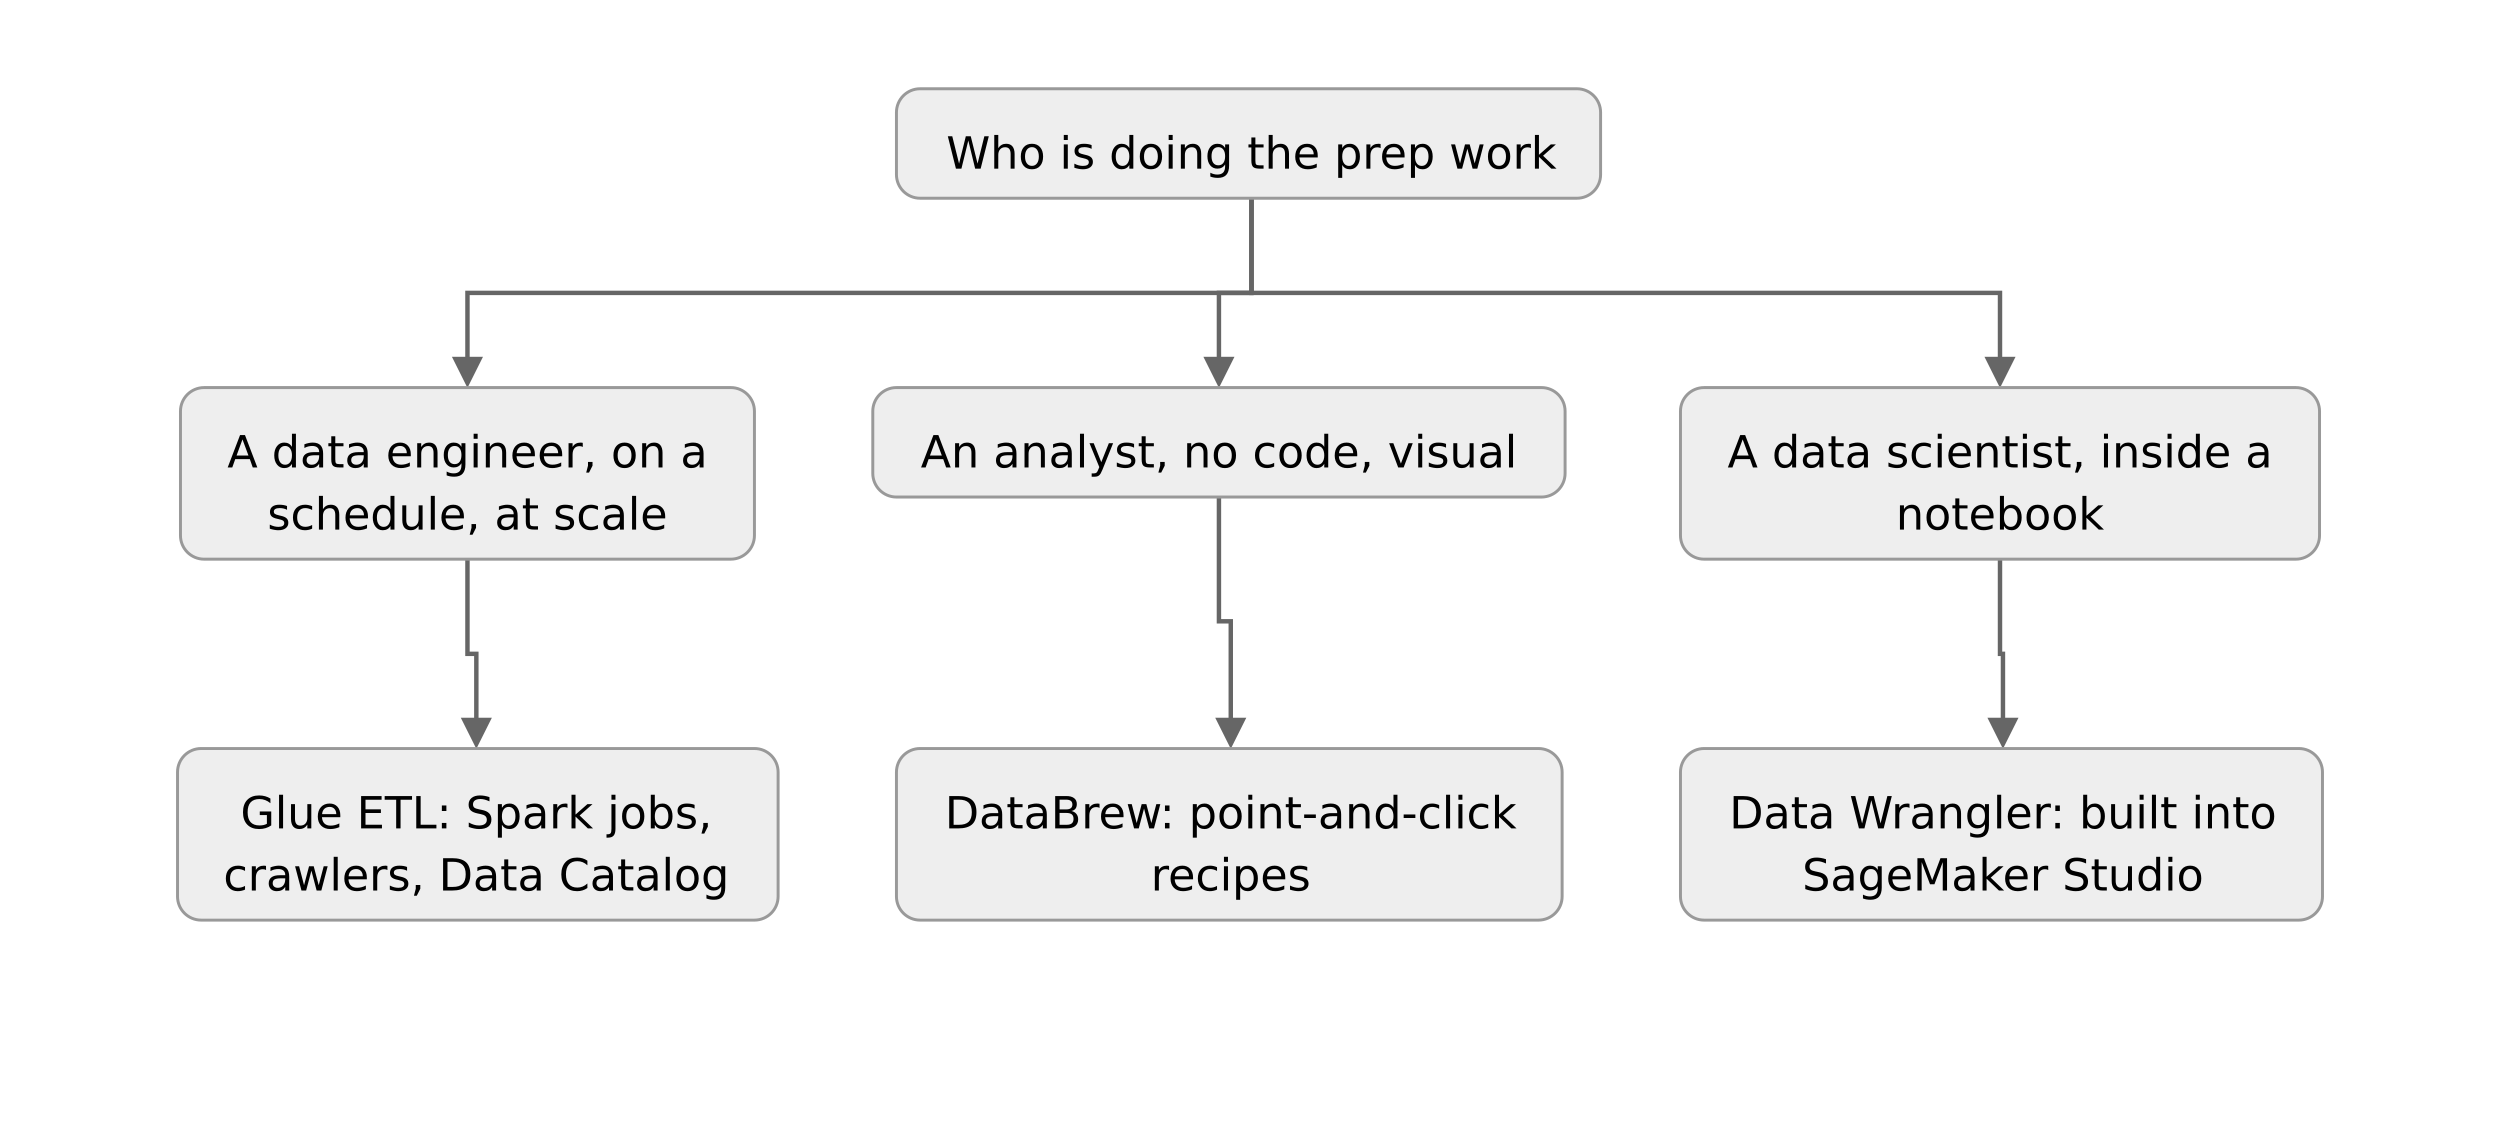
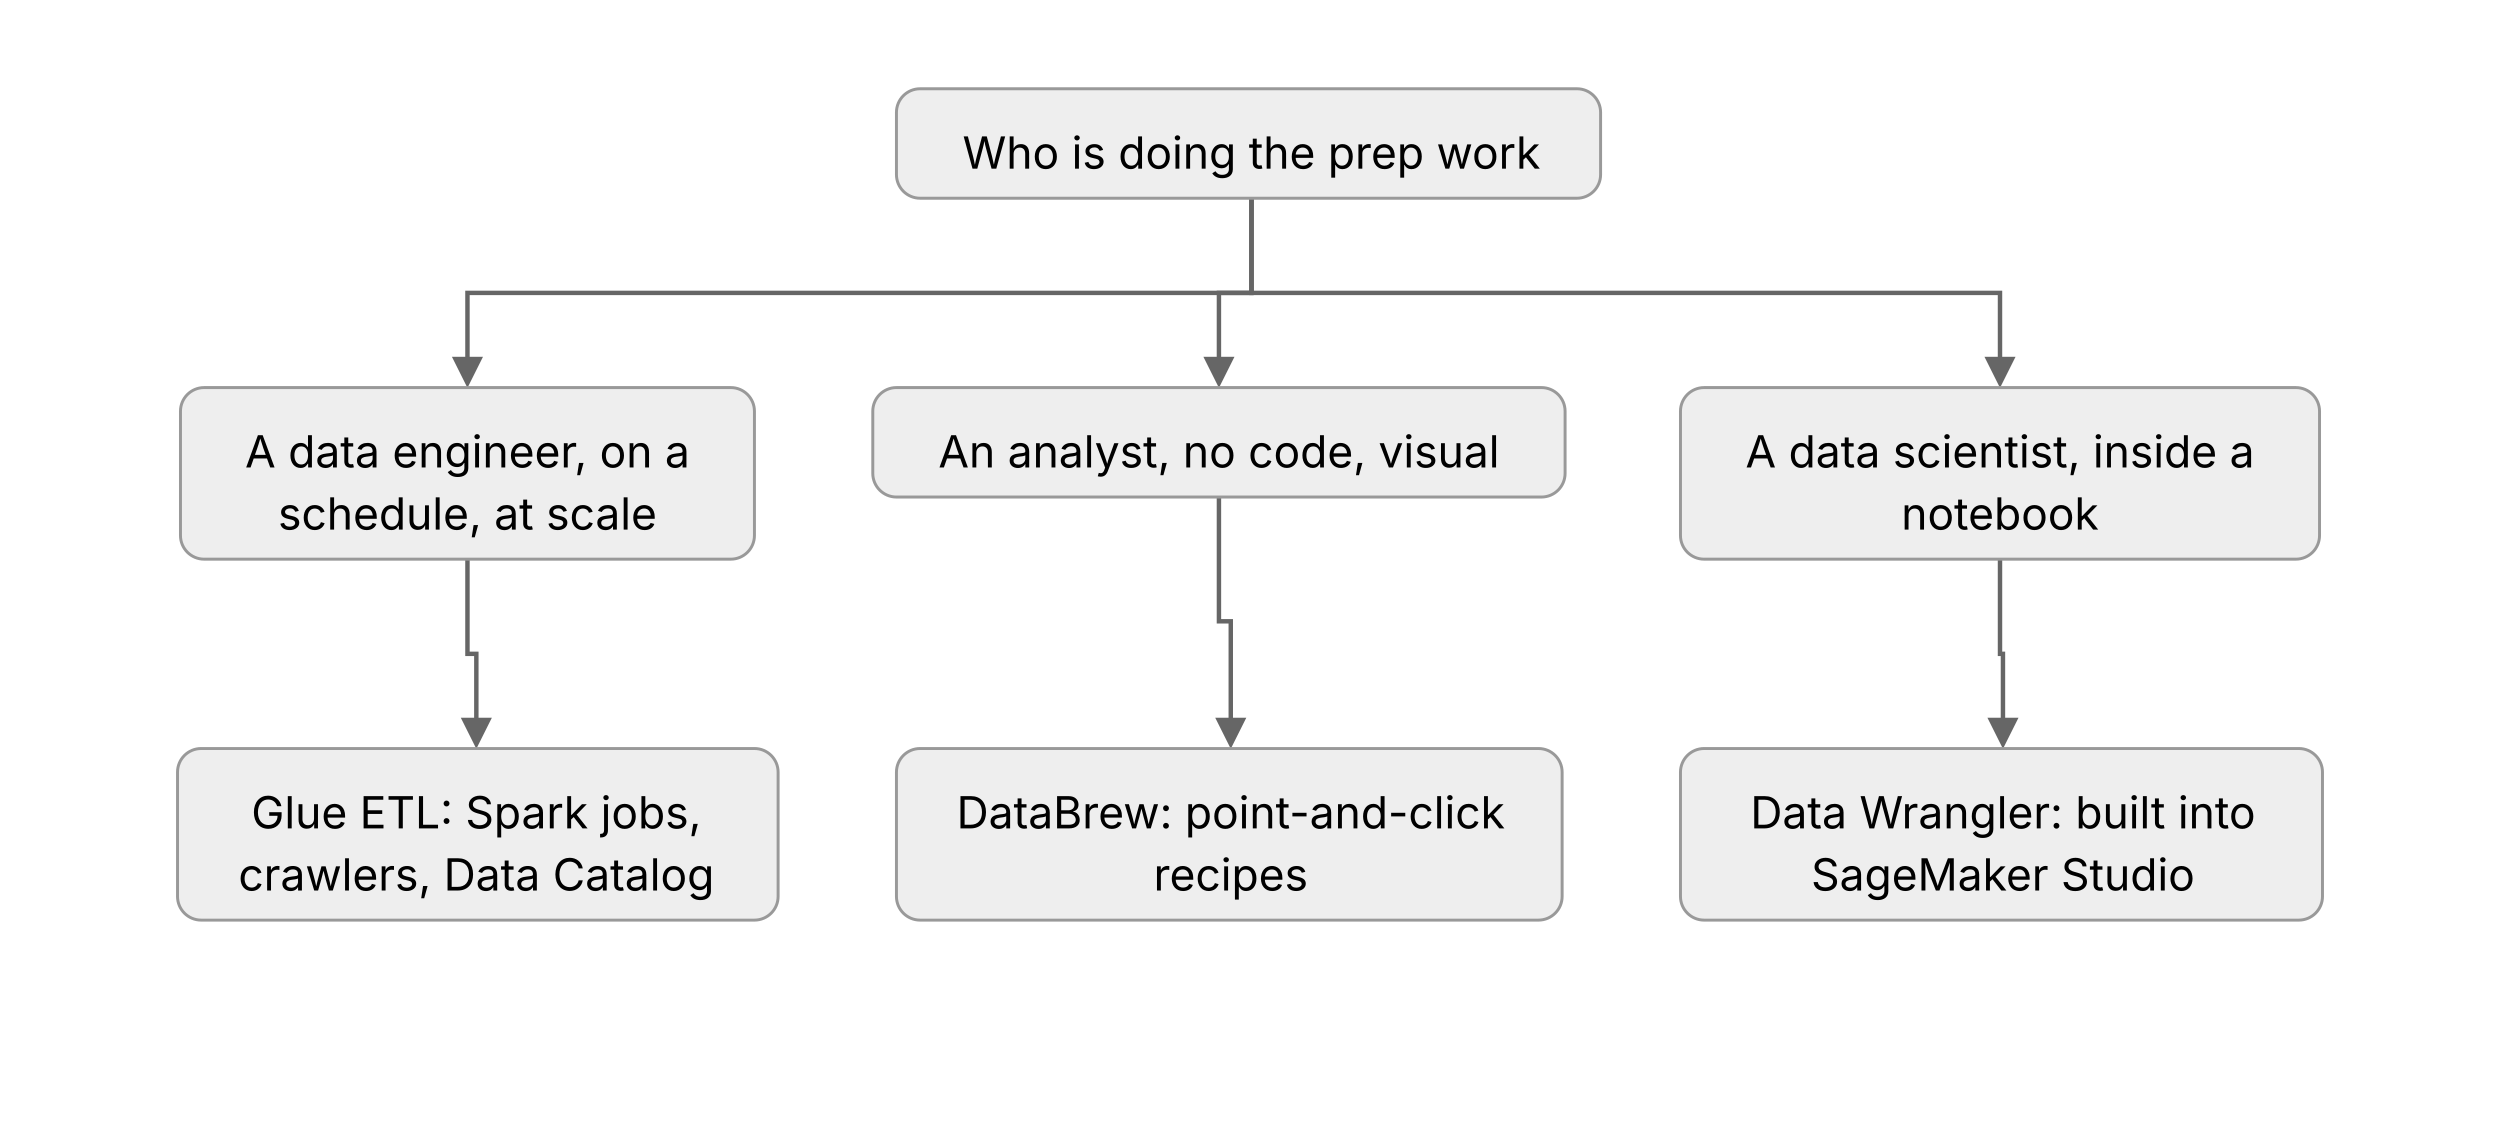
- <svg xmlns="http://www.w3.org/2000/svg" width="100%" viewBox="0 0 845 385" role="img" style="background:#ffffff;font-family:DejaVu Sans,Verdana,sans-serif">
+ <svg xmlns="http://www.w3.org/2000/svg" width="100%" viewBox="0 0 845 385" role="img" style="background:#ffffff;font-family:'Anthropic Sans',Inter,'Source Sans 3','IBM Plex Sans',sans-serif">
  <defs>
    <marker id="ah" viewBox="0 0 10 10" refX="8" refY="5" markerWidth="7" markerHeight="7" orient="auto-start-reverse">
      <path d="M0,0 L10,5 L0,10 z" fill="#666" />
    </marker>
  </defs>
  <path d="M423,67 V99 H158 V129" fill="none" stroke="#666" stroke-width="1.5" marker-end="url(#ah)" />
  <path d="M423,67 V99 H412 V129" fill="none" stroke="#666" stroke-width="1.5" marker-end="url(#ah)" />
  <path d="M423,67 V99 H676 V129" fill="none" stroke="#666" stroke-width="1.5" marker-end="url(#ah)" />
  <path d="M158,189 V221 H161 V251" fill="none" stroke="#666" stroke-width="1.5" marker-end="url(#ah)" />
  <path d="M412,168 V210 H416 V251" fill="none" stroke="#666" stroke-width="1.5" marker-end="url(#ah)" />
  <path d="M676,189 V221 H677 V251" fill="none" stroke="#666" stroke-width="1.5" marker-end="url(#ah)" />
  <rect x="303" y="30" width="238" height="37" rx="8" fill="#eeeeee" stroke="#999999" stroke-width="1" />
  <text x="423" y="57" text-anchor="middle" font-size="15" fill="#000">Who is doing the prep work</text>
  <rect x="61" y="131" width="194" height="58" rx="8" fill="#eeeeee" stroke="#999999" stroke-width="1" />
  <text x="158" y="158" text-anchor="middle" font-size="15" fill="#000">A data engineer, on a</text>
  <text x="158" y="179" text-anchor="middle" font-size="15" fill="#000">schedule, at scale</text>
  <rect x="295" y="131" width="234" height="37" rx="8" fill="#eeeeee" stroke="#999999" stroke-width="1" />
  <text x="412" y="158" text-anchor="middle" font-size="15" fill="#000">An analyst, no code, visual</text>
  <rect x="568" y="131" width="216" height="58" rx="8" fill="#eeeeee" stroke="#999999" stroke-width="1" />
  <text x="676" y="158" text-anchor="middle" font-size="15" fill="#000">A data scientist, inside a</text>
  <text x="676" y="179" text-anchor="middle" font-size="15" fill="#000">notebook</text>
  <rect x="60" y="253" width="203" height="58" rx="8" fill="#eeeeee" stroke="#999999" stroke-width="1" />
  <text x="161" y="280" text-anchor="middle" font-size="15" fill="#000">Glue ETL: Spark jobs,</text>
  <text x="161" y="301" text-anchor="middle" font-size="15" fill="#000">crawlers, Data Catalog</text>
  <rect x="303" y="253" width="225" height="58" rx="8" fill="#eeeeee" stroke="#999999" stroke-width="1" />
  <text x="416" y="280" text-anchor="middle" font-size="15" fill="#000">DataBrew: point-and-click</text>
  <text x="416" y="301" text-anchor="middle" font-size="15" fill="#000">recipes</text>
  <rect x="568" y="253" width="217" height="58" rx="8" fill="#eeeeee" stroke="#999999" stroke-width="1" />
  <text x="677" y="280" text-anchor="middle" font-size="15" fill="#000">Data Wrangler: built into</text>
  <text x="677" y="301" text-anchor="middle" font-size="15" fill="#000">SageMaker Studio</text>
</svg>
